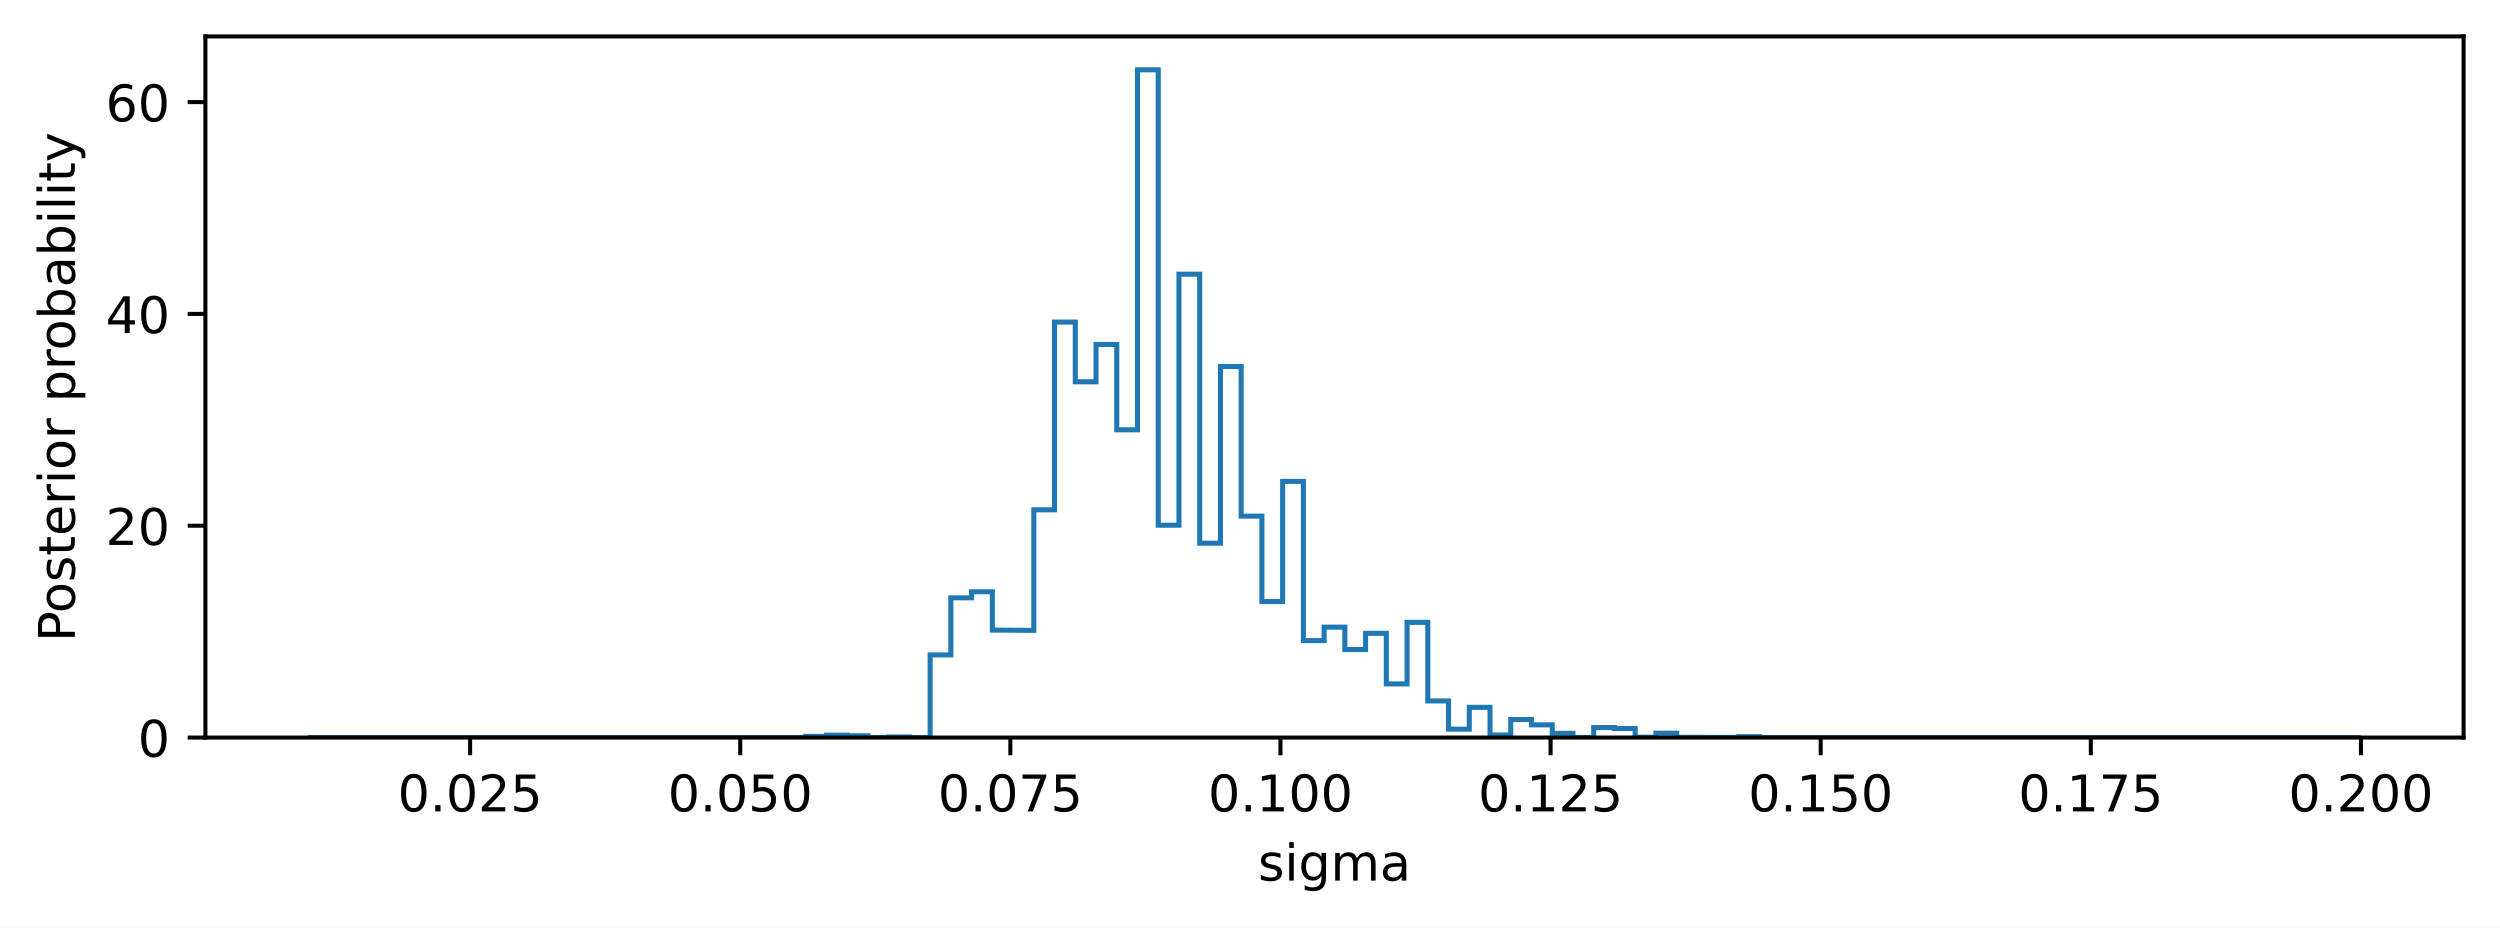
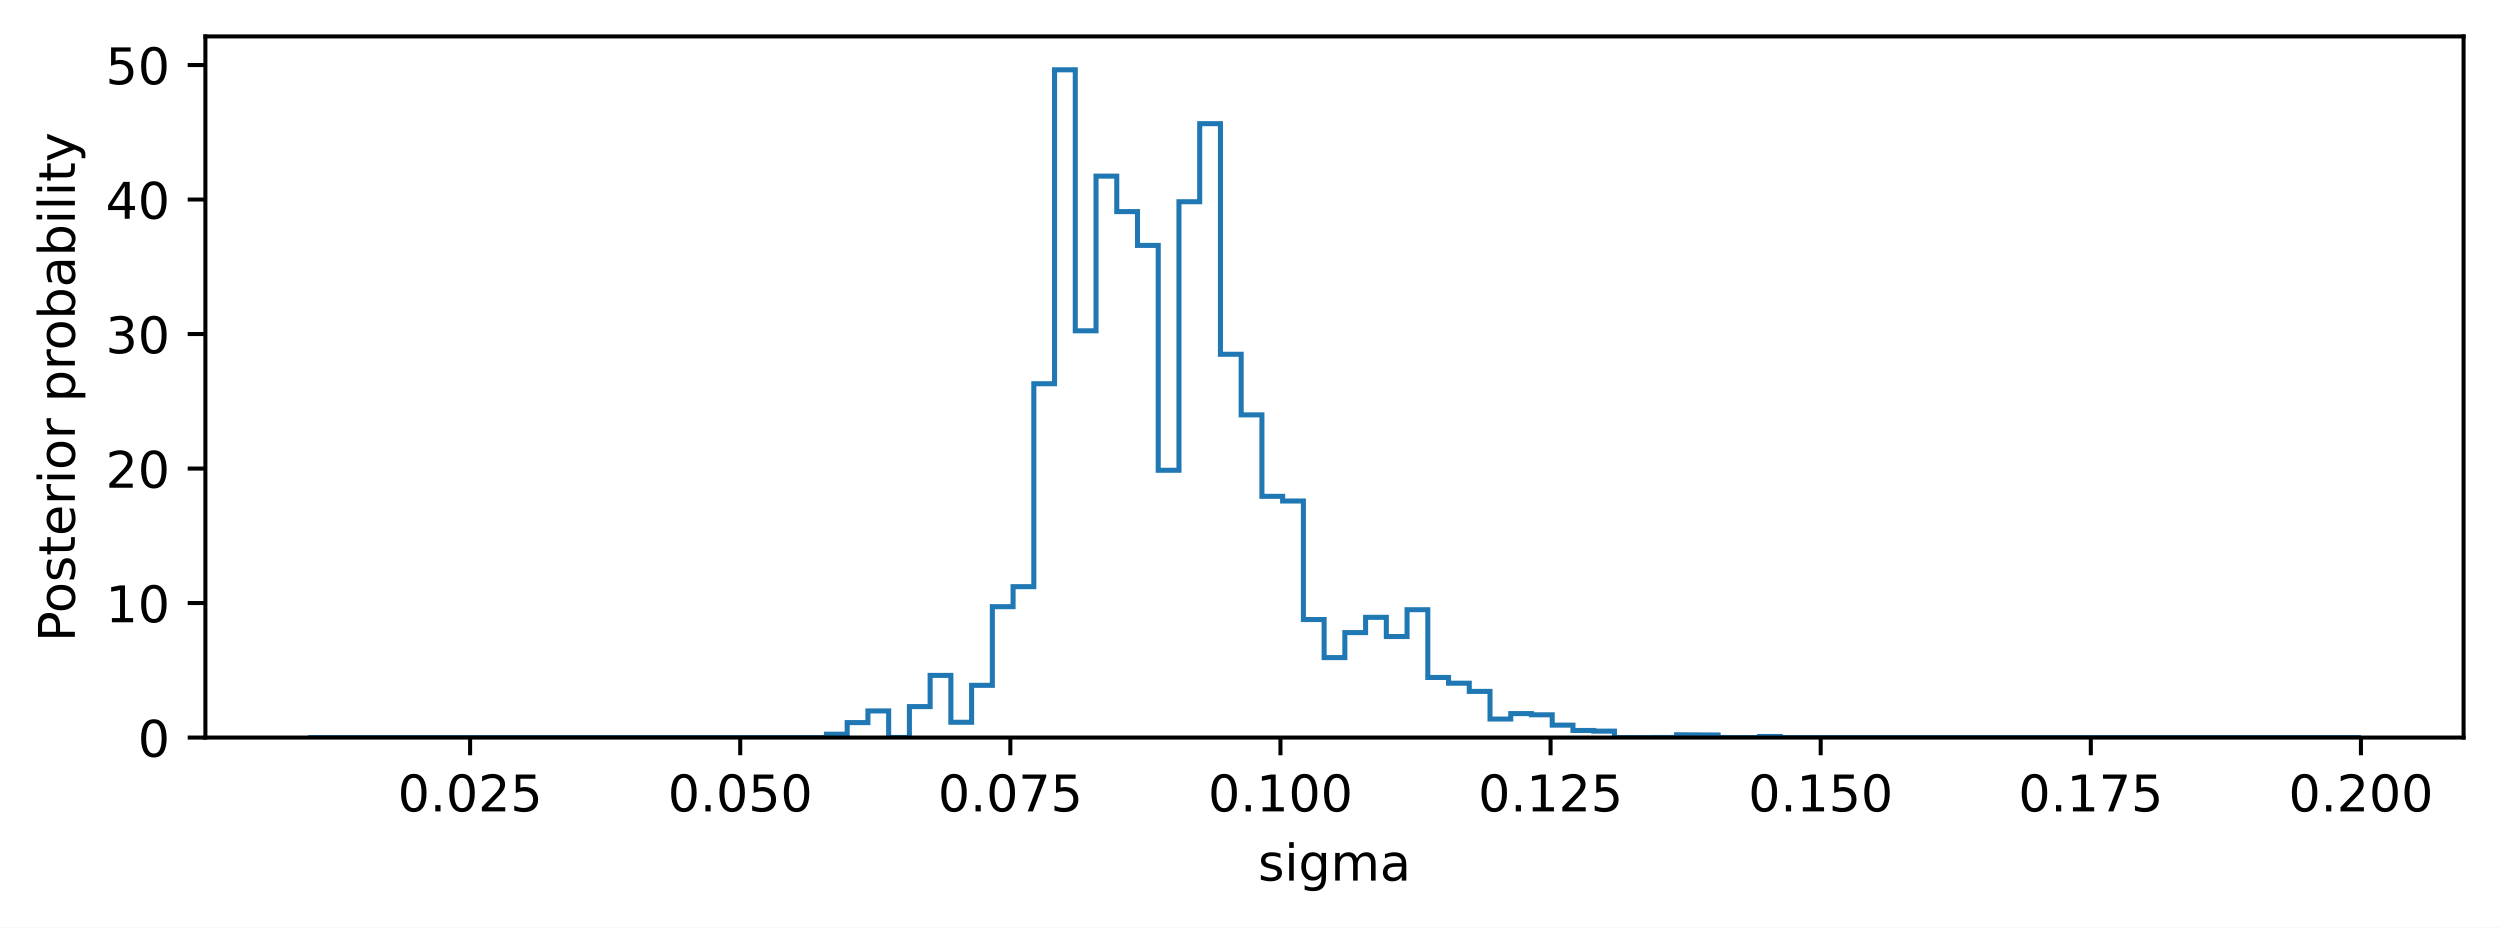
<svg xmlns="http://www.w3.org/2000/svg" xmlns:xlink="http://www.w3.org/1999/xlink" height="183.356pt" version="1.1" viewBox="0 0 494.203 183.356" width="494.203pt">
  <defs>
    <style type="text/css">*{stroke-linecap:butt;stroke-linejoin:round;}</style>
  </defs>
  <g id="figure_1">
    <g id="patch_1">
      <path d="M 0 183.356  L 494.203 183.356  L 494.203 0  L 0 0  z " style="fill:#ffffff;" />
    </g>
    <g id="axes_1">
      <g id="patch_2">
        <path d="M 40.603 145.8  L 487.003 145.8  L 487.003 7.2  L 40.603 7.2  z " style="fill:#ffffff;" />
      </g>
      <g id="matplotlib.axis_1">
        <g id="xtick_1">
          <g id="line2d_1">
            <defs>
-               <path d="M 0 0  L 0 3.5  " id="m5782155ad6" style="stroke:#000000;stroke-width:0.8;" />
+               <path d="M 0 0  L 0 3.5  " id="m88d6251db8" style="stroke:#000000;stroke-width:0.8;" />
            </defs>
            <g>
-               <use style="stroke:#000000;stroke-width:0.8;" x="92.932" xlink:href="#m5782155ad6" y="145.8" />
+               <use style="stroke:#000000;stroke-width:0.8;" x="92.932" xlink:href="#m88d6251db8" y="145.8" />
            </g>
          </g>
          <g id="text_1">
            <g transform="translate(78.61825 160.3984)scale(0.1 -0.1)">
              <defs>
                <path d="M 31.781 66.406  Q 24.172 66.406 20.328 58.906  Q 16.5 51.422 16.5 36.375  Q 16.5 21.391 20.328 13.891  Q 24.172 6.391 31.781 6.391  Q 39.453 6.391 43.281 13.891  Q 47.125 21.391 47.125 36.375  Q 47.125 51.422 43.281 58.906  Q 39.453 66.406 31.781 66.406  z M 31.781 74.219  Q 44.047 74.219 50.516 64.516  Q 56.984 54.828 56.984 36.375  Q 56.984 17.969 50.516 8.266  Q 44.047 -1.422 31.781 -1.422  Q 19.531 -1.422 13.062 8.266  Q 6.594 17.969 6.594 36.375  Q 6.594 54.828 13.062 64.516  Q 19.531 74.219 31.781 74.219  z " id="DejaVuSans-48" />
                <path d="M 10.688 12.406  L 21 12.406  L 21 0  L 10.688 0  z " id="DejaVuSans-46" />
                <path d="M 19.188 8.297  L 53.609 8.297  L 53.609 0  L 7.328 0  L 7.328 8.297  Q 12.938 14.109 22.625 23.891  Q 32.328 33.688 34.812 36.531  Q 39.547 41.844 41.422 45.531  Q 43.312 49.219 43.312 52.781  Q 43.312 58.594 39.234 62.25  Q 35.156 65.922 28.609 65.922  Q 23.969 65.922 18.812 64.312  Q 13.672 62.703 7.812 59.422  L 7.812 69.391  Q 13.766 71.781 18.938 73  Q 24.125 74.219 28.422 74.219  Q 39.75 74.219 46.484 68.547  Q 53.219 62.891 53.219 53.422  Q 53.219 48.922 51.531 44.891  Q 49.859 40.875 45.406 35.406  Q 44.188 33.984 37.641 27.219  Q 31.109 20.453 19.188 8.297  z " id="DejaVuSans-50" />
                <path d="M 10.797 72.906  L 49.516 72.906  L 49.516 64.594  L 19.828 64.594  L 19.828 46.734  Q 21.969 47.469 24.109 47.828  Q 26.266 48.188 28.422 48.188  Q 40.625 48.188 47.75 41.5  Q 54.891 34.812 54.891 23.391  Q 54.891 11.625 47.562 5.094  Q 40.234 -1.422 26.906 -1.422  Q 22.312 -1.422 17.547 -0.641  Q 12.797 0.141 7.719 1.703  L 7.719 11.625  Q 12.109 9.234 16.797 8.062  Q 21.484 6.891 26.703 6.891  Q 35.156 6.891 40.078 11.328  Q 45.016 15.766 45.016 23.391  Q 45.016 31 40.078 35.438  Q 35.156 39.891 26.703 39.891  Q 22.75 39.891 18.812 39.016  Q 14.891 38.141 10.797 36.281  z " id="DejaVuSans-53" />
              </defs>
              <use xlink:href="#DejaVuSans-48" />
              <use x="63.623" xlink:href="#DejaVuSans-46" />
              <use x="95.41" xlink:href="#DejaVuSans-48" />
              <use x="159.033" xlink:href="#DejaVuSans-50" />
              <use x="222.656" xlink:href="#DejaVuSans-53" />
            </g>
          </g>
        </g>
        <g id="xtick_2">
          <g id="line2d_2">
            <g>
-               <use style="stroke:#000000;stroke-width:0.8;" x="146.329" xlink:href="#m5782155ad6" y="145.8" />
+               <use style="stroke:#000000;stroke-width:0.8;" x="146.329" xlink:href="#m88d6251db8" y="145.8" />
            </g>
          </g>
          <g id="text_2">
            <g transform="translate(132.0154 160.3984)scale(0.1 -0.1)">
              <use xlink:href="#DejaVuSans-48" />
              <use x="63.623" xlink:href="#DejaVuSans-46" />
              <use x="95.41" xlink:href="#DejaVuSans-48" />
              <use x="159.033" xlink:href="#DejaVuSans-53" />
              <use x="222.656" xlink:href="#DejaVuSans-48" />
            </g>
          </g>
        </g>
        <g id="xtick_3">
          <g id="line2d_3">
            <g>
-               <use style="stroke:#000000;stroke-width:0.8;" x="199.727" xlink:href="#m5782155ad6" y="145.8" />
+               <use style="stroke:#000000;stroke-width:0.8;" x="199.727" xlink:href="#m88d6251db8" y="145.8" />
            </g>
          </g>
          <g id="text_3">
            <g transform="translate(185.4125 160.3984)scale(0.1 -0.1)">
              <defs>
                <path d="M 8.203 72.906  L 55.078 72.906  L 55.078 68.703  L 28.609 0  L 18.312 0  L 43.219 64.594  L 8.203 64.594  z " id="DejaVuSans-55" />
              </defs>
              <use xlink:href="#DejaVuSans-48" />
              <use x="63.623" xlink:href="#DejaVuSans-46" />
              <use x="95.41" xlink:href="#DejaVuSans-48" />
              <use x="159.033" xlink:href="#DejaVuSans-55" />
              <use x="222.656" xlink:href="#DejaVuSans-53" />
            </g>
          </g>
        </g>
        <g id="xtick_4">
          <g id="line2d_4">
            <g>
-               <use style="stroke:#000000;stroke-width:0.8;" x="253.124" xlink:href="#m5782155ad6" y="145.8" />
+               <use style="stroke:#000000;stroke-width:0.8;" x="253.124" xlink:href="#m88d6251db8" y="145.8" />
            </g>
          </g>
          <g id="text_4">
            <g transform="translate(238.8096 160.3984)scale(0.1 -0.1)">
              <defs>
                <path d="M 12.406 8.297  L 28.516 8.297  L 28.516 63.922  L 10.984 60.406  L 10.984 69.391  L 28.422 72.906  L 38.281 72.906  L 38.281 8.297  L 54.391 8.297  L 54.391 0  L 12.406 0  z " id="DejaVuSans-49" />
              </defs>
              <use xlink:href="#DejaVuSans-48" />
              <use x="63.623" xlink:href="#DejaVuSans-46" />
              <use x="95.41" xlink:href="#DejaVuSans-49" />
              <use x="159.033" xlink:href="#DejaVuSans-48" />
              <use x="222.656" xlink:href="#DejaVuSans-48" />
            </g>
          </g>
        </g>
        <g id="xtick_5">
          <g id="line2d_5">
            <g>
-               <use style="stroke:#000000;stroke-width:0.8;" x="306.521" xlink:href="#m5782155ad6" y="145.8" />
+               <use style="stroke:#000000;stroke-width:0.8;" x="306.521" xlink:href="#m88d6251db8" y="145.8" />
            </g>
          </g>
          <g id="text_5">
            <g transform="translate(292.2068 160.3984)scale(0.1 -0.1)">
              <use xlink:href="#DejaVuSans-48" />
              <use x="63.623" xlink:href="#DejaVuSans-46" />
              <use x="95.41" xlink:href="#DejaVuSans-49" />
              <use x="159.033" xlink:href="#DejaVuSans-50" />
              <use x="222.656" xlink:href="#DejaVuSans-53" />
            </g>
          </g>
        </g>
        <g id="xtick_6">
          <g id="line2d_6">
            <g>
-               <use style="stroke:#000000;stroke-width:0.8;" x="359.918" xlink:href="#m5782155ad6" y="145.8" />
+               <use style="stroke:#000000;stroke-width:0.8;" x="359.918" xlink:href="#m88d6251db8" y="145.8" />
            </g>
          </g>
          <g id="text_6">
            <g transform="translate(345.6039 160.3984)scale(0.1 -0.1)">
              <use xlink:href="#DejaVuSans-48" />
              <use x="63.623" xlink:href="#DejaVuSans-46" />
              <use x="95.41" xlink:href="#DejaVuSans-49" />
              <use x="159.033" xlink:href="#DejaVuSans-53" />
              <use x="222.656" xlink:href="#DejaVuSans-48" />
            </g>
          </g>
        </g>
        <g id="xtick_7">
          <g id="line2d_7">
            <g>
-               <use style="stroke:#000000;stroke-width:0.8;" x="413.315" xlink:href="#m5782155ad6" y="145.8" />
+               <use style="stroke:#000000;stroke-width:0.8;" x="413.315" xlink:href="#m88d6251db8" y="145.8" />
            </g>
          </g>
          <g id="text_7">
            <g transform="translate(399.001 160.3984)scale(0.1 -0.1)">
              <use xlink:href="#DejaVuSans-48" />
              <use x="63.623" xlink:href="#DejaVuSans-46" />
              <use x="95.41" xlink:href="#DejaVuSans-49" />
              <use x="159.033" xlink:href="#DejaVuSans-55" />
              <use x="222.656" xlink:href="#DejaVuSans-53" />
            </g>
          </g>
        </g>
        <g id="xtick_8">
          <g id="line2d_8">
            <g>
-               <use style="stroke:#000000;stroke-width:0.8;" x="466.712" xlink:href="#m5782155ad6" y="145.8" />
+               <use style="stroke:#000000;stroke-width:0.8;" x="466.712" xlink:href="#m88d6251db8" y="145.8" />
            </g>
          </g>
          <g id="text_8">
            <g transform="translate(452.3982 160.3984)scale(0.1 -0.1)">
              <use xlink:href="#DejaVuSans-48" />
              <use x="63.623" xlink:href="#DejaVuSans-46" />
              <use x="95.41" xlink:href="#DejaVuSans-50" />
              <use x="159.033" xlink:href="#DejaVuSans-48" />
              <use x="222.656" xlink:href="#DejaVuSans-48" />
            </g>
          </g>
        </g>
        <g id="text_9">
          <g transform="translate(248.7008 174.0766)scale(0.1 -0.1)">
            <defs>
              <path d="M 44.281 53.078  L 44.281 44.578  Q 40.484 46.531 36.375 47.5  Q 32.281 48.484 27.875 48.484  Q 21.188 48.484 17.844 46.438  Q 14.5 44.391 14.5 40.281  Q 14.5 37.156 16.891 35.375  Q 19.281 33.594 26.516 31.984  L 29.594 31.297  Q 39.156 29.25 43.188 25.516  Q 47.219 21.781 47.219 15.094  Q 47.219 7.469 41.188 3.016  Q 35.156 -1.422 24.609 -1.422  Q 20.219 -1.422 15.453 -0.562  Q 10.688 0.297 5.422 2  L 5.422 11.281  Q 10.406 8.688 15.234 7.391  Q 20.062 6.109 24.812 6.109  Q 31.156 6.109 34.562 8.281  Q 37.984 10.453 37.984 14.406  Q 37.984 18.062 35.516 20.016  Q 33.062 21.969 24.703 23.781  L 21.578 24.516  Q 13.234 26.266 9.516 29.906  Q 5.812 33.547 5.812 39.891  Q 5.812 47.609 11.281 51.797  Q 16.75 56 26.812 56  Q 31.781 56 36.172 55.266  Q 40.578 54.547 44.281 53.078  z " id="DejaVuSans-115" />
              <path d="M 9.422 54.688  L 18.406 54.688  L 18.406 0  L 9.422 0  z M 9.422 75.984  L 18.406 75.984  L 18.406 64.594  L 9.422 64.594  z " id="DejaVuSans-105" />
              <path d="M 45.406 27.984  Q 45.406 37.75 41.375 43.109  Q 37.359 48.484 30.078 48.484  Q 22.859 48.484 18.828 43.109  Q 14.797 37.75 14.797 27.984  Q 14.797 18.266 18.828 12.891  Q 22.859 7.516 30.078 7.516  Q 37.359 7.516 41.375 12.891  Q 45.406 18.266 45.406 27.984  z M 54.391 6.781  Q 54.391 -7.172 48.188 -13.984  Q 42 -20.797 29.203 -20.797  Q 24.469 -20.797 20.266 -20.094  Q 16.062 -19.391 12.109 -17.922  L 12.109 -9.188  Q 16.062 -11.328 19.922 -12.344  Q 23.781 -13.375 27.781 -13.375  Q 36.625 -13.375 41.016 -8.766  Q 45.406 -4.156 45.406 5.172  L 45.406 9.625  Q 42.625 4.781 38.281 2.391  Q 33.938 0 27.875 0  Q 17.828 0 11.672 7.656  Q 5.516 15.328 5.516 27.984  Q 5.516 40.672 11.672 48.328  Q 17.828 56 27.875 56  Q 33.938 56 38.281 53.609  Q 42.625 51.219 45.406 46.391  L 45.406 54.688  L 54.391 54.688  z " id="DejaVuSans-103" />
              <path d="M 52 44.188  Q 55.375 50.25 60.062 53.125  Q 64.75 56 71.094 56  Q 79.641 56 84.281 50.016  Q 88.922 44.047 88.922 33.016  L 88.922 0  L 79.891 0  L 79.891 32.719  Q 79.891 40.578 77.094 44.375  Q 74.312 48.188 68.609 48.188  Q 61.625 48.188 57.562 43.547  Q 53.516 38.922 53.516 30.906  L 53.516 0  L 44.484 0  L 44.484 32.719  Q 44.484 40.625 41.703 44.406  Q 38.922 48.188 33.109 48.188  Q 26.219 48.188 22.156 43.531  Q 18.109 38.875 18.109 30.906  L 18.109 0  L 9.078 0  L 9.078 54.688  L 18.109 54.688  L 18.109 46.188  Q 21.188 51.219 25.484 53.609  Q 29.781 56 35.688 56  Q 41.656 56 45.828 52.969  Q 50 49.953 52 44.188  z " id="DejaVuSans-109" />
              <path d="M 34.281 27.484  Q 23.391 27.484 19.188 25  Q 14.984 22.516 14.984 16.5  Q 14.984 11.719 18.141 8.906  Q 21.297 6.109 26.703 6.109  Q 34.188 6.109 38.703 11.406  Q 43.219 16.703 43.219 25.484  L 43.219 27.484  z M 52.203 31.203  L 52.203 0  L 43.219 0  L 43.219 8.297  Q 40.141 3.328 35.547 0.953  Q 30.953 -1.422 24.312 -1.422  Q 15.922 -1.422 10.953 3.297  Q 6 8.016 6 15.922  Q 6 25.141 12.172 29.828  Q 18.359 34.516 30.609 34.516  L 43.219 34.516  L 43.219 35.406  Q 43.219 41.609 39.141 45  Q 35.062 48.391 27.688 48.391  Q 23 48.391 18.547 47.266  Q 14.109 46.141 10.016 43.891  L 10.016 52.203  Q 14.938 54.109 19.578 55.047  Q 24.219 56 28.609 56  Q 40.484 56 46.344 49.844  Q 52.203 43.703 52.203 31.203  z " id="DejaVuSans-97" />
            </defs>
            <use xlink:href="#DejaVuSans-115" />
            <use x="52.1" xlink:href="#DejaVuSans-105" />
            <use x="79.883" xlink:href="#DejaVuSans-103" />
            <use x="143.359" xlink:href="#DejaVuSans-109" />
            <use x="240.771" xlink:href="#DejaVuSans-97" />
          </g>
        </g>
      </g>
      <g id="matplotlib.axis_2">
        <g id="ytick_1">
          <g id="line2d_9">
            <defs>
-               <path d="M 0 0  L -3.5 0  " id="m6cac7b36cf" style="stroke:#000000;stroke-width:0.8;" />
+               <path d="M 0 0  L -3.5 0  " id="mdb89d1e49c" style="stroke:#000000;stroke-width:0.8;" />
            </defs>
            <g>
-               <use style="stroke:#000000;stroke-width:0.8;" x="40.603" xlink:href="#m6cac7b36cf" y="145.8" />
+               <use style="stroke:#000000;stroke-width:0.8;" x="40.603" xlink:href="#mdb89d1e49c" y="145.8" />
            </g>
          </g>
          <g id="text_10">
            <g transform="translate(27.24063 149.5992)scale(0.1 -0.1)">
              <use xlink:href="#DejaVuSans-48" />
            </g>
          </g>
        </g>
        <g id="ytick_2">
          <g id="line2d_10">
            <g>
-               <use style="stroke:#000000;stroke-width:0.8;" x="40.603" xlink:href="#m6cac7b36cf" y="103.928" />
+               <use style="stroke:#000000;stroke-width:0.8;" x="40.603" xlink:href="#mdb89d1e49c" y="119.211" />
            </g>
          </g>
          <g id="text_11">
-             <g transform="translate(20.87813 107.7275)scale(0.1 -0.1)">
-               <use xlink:href="#DejaVuSans-50" />
+             <g transform="translate(20.87813 123.0107)scale(0.1 -0.1)">
+               <use xlink:href="#DejaVuSans-49" />
              <use x="63.623" xlink:href="#DejaVuSans-48" />
            </g>
          </g>
        </g>
        <g id="ytick_3">
          <g id="line2d_11">
            <g>
-               <use style="stroke:#000000;stroke-width:0.8;" x="40.603" xlink:href="#m6cac7b36cf" y="62.056" />
+               <use style="stroke:#000000;stroke-width:0.8;" x="40.603" xlink:href="#mdb89d1e49c" y="92.623" />
            </g>
          </g>
          <g id="text_12">
-             <g transform="translate(20.87813 65.85569)scale(0.1 -0.1)">
-               <defs>
-                 <path d="M 37.797 64.312  L 12.891 25.391  L 37.797 25.391  z M 35.203 72.906  L 47.609 72.906  L 47.609 25.391  L 58.016 25.391  L 58.016 17.188  L 47.609 17.188  L 47.609 0  L 37.797 0  L 37.797 17.188  L 4.891 17.188  L 4.891 26.703  z " id="DejaVuSans-52" />
-               </defs>
-               <use xlink:href="#DejaVuSans-52" />
+             <g transform="translate(20.87813 96.4222)scale(0.1 -0.1)">
+               <use xlink:href="#DejaVuSans-50" />
              <use x="63.623" xlink:href="#DejaVuSans-48" />
            </g>
          </g>
        </g>
        <g id="ytick_4">
          <g id="line2d_12">
            <g>
-               <use style="stroke:#000000;stroke-width:0.8;" x="40.603" xlink:href="#m6cac7b36cf" y="20.185" />
+               <use style="stroke:#000000;stroke-width:0.8;" x="40.603" xlink:href="#mdb89d1e49c" y="66.034" />
            </g>
          </g>
          <g id="text_13">
-             <g transform="translate(20.87813 23.98393)scale(0.1 -0.1)">
-               <defs>
-                 <path d="M 33.016 40.375  Q 26.375 40.375 22.484 35.828  Q 18.609 31.297 18.609 23.391  Q 18.609 15.531 22.484 10.953  Q 26.375 6.391 33.016 6.391  Q 39.656 6.391 43.531 10.953  Q 47.406 15.531 47.406 23.391  Q 47.406 31.297 43.531 35.828  Q 39.656 40.375 33.016 40.375  z M 52.594 71.297  L 52.594 62.312  Q 48.875 64.062 45.094 64.984  Q 41.312 65.922 37.594 65.922  Q 27.828 65.922 22.672 59.328  Q 17.531 52.734 16.797 39.406  Q 19.672 43.656 24.016 45.922  Q 28.375 48.188 33.594 48.188  Q 44.578 48.188 50.953 41.516  Q 57.328 34.859 57.328 23.391  Q 57.328 12.156 50.688 5.359  Q 44.047 -1.422 33.016 -1.422  Q 20.359 -1.422 13.672 8.266  Q 6.984 17.969 6.984 36.375  Q 6.984 53.656 15.188 63.938  Q 23.391 74.219 37.203 74.219  Q 40.922 74.219 44.703 73.484  Q 48.484 72.75 52.594 71.297  z " id="DejaVuSans-54" />
-               </defs>
-               <use xlink:href="#DejaVuSans-54" />
-               <use x="63.623" xlink:href="#DejaVuSans-48" />
-             </g>
-           </g>
-         </g>
-         <g id="text_14">
+             <g transform="translate(20.87813 69.83369)scale(0.1 -0.1)">
+               <defs>
+                 <path d="M 40.578 39.312  Q 47.656 37.797 51.625 33  Q 55.609 28.219 55.609 21.188  Q 55.609 10.406 48.188 4.484  Q 40.766 -1.422 27.094 -1.422  Q 22.516 -1.422 17.656 -0.516  Q 12.797 0.391 7.625 2.203  L 7.625 11.719  Q 11.719 9.328 16.594 8.109  Q 21.484 6.891 26.812 6.891  Q 36.078 6.891 40.938 10.547  Q 45.797 14.203 45.797 21.188  Q 45.797 27.641 41.281 31.266  Q 36.766 34.906 28.719 34.906  L 20.219 34.906  L 20.219 43.016  L 29.109 43.016  Q 36.375 43.016 40.234 45.922  Q 44.094 48.828 44.094 54.297  Q 44.094 59.906 40.109 62.906  Q 36.141 65.922 28.719 65.922  Q 24.656 65.922 20.016 65.031  Q 15.375 64.156 9.812 62.312  L 9.812 71.094  Q 15.438 72.656 20.344 73.438  Q 25.25 74.219 29.594 74.219  Q 40.828 74.219 47.359 69.109  Q 53.906 64.016 53.906 55.328  Q 53.906 49.266 50.438 45.094  Q 46.969 40.922 40.578 39.312  z " id="DejaVuSans-51" />
+               </defs>
+               <use xlink:href="#DejaVuSans-51" />
+               <use x="63.623" xlink:href="#DejaVuSans-48" />
+             </g>
+           </g>
+         </g>
+         <g id="ytick_5">
+           <g id="line2d_13">
+             <g>
+               <use style="stroke:#000000;stroke-width:0.8;" x="40.603" xlink:href="#mdb89d1e49c" y="39.446" />
+             </g>
+           </g>
+           <g id="text_14">
+             <g transform="translate(20.87813 43.24518)scale(0.1 -0.1)">
+               <defs>
+                 <path d="M 37.797 64.312  L 12.891 25.391  L 37.797 25.391  z M 35.203 72.906  L 47.609 72.906  L 47.609 25.391  L 58.016 25.391  L 58.016 17.188  L 47.609 17.188  L 47.609 0  L 37.797 0  L 37.797 17.188  L 4.891 17.188  L 4.891 26.703  z " id="DejaVuSans-52" />
+               </defs>
+               <use xlink:href="#DejaVuSans-52" />
+               <use x="63.623" xlink:href="#DejaVuSans-48" />
+             </g>
+           </g>
+         </g>
+         <g id="ytick_6">
+           <g id="line2d_14">
+             <g>
+               <use style="stroke:#000000;stroke-width:0.8;" x="40.603" xlink:href="#mdb89d1e49c" y="12.857" />
+             </g>
+           </g>
+           <g id="text_15">
+             <g transform="translate(20.87813 16.65667)scale(0.1 -0.1)">
+               <use xlink:href="#DejaVuSans-53" />
+               <use x="63.623" xlink:href="#DejaVuSans-48" />
+             </g>
+           </g>
+         </g>
+         <g id="text_16">
          <g transform="translate(14.79844 126.8586)rotate(-90)scale(0.1 -0.1)">
            <defs>
              <path d="M 19.672 64.797  L 19.672 37.406  L 32.078 37.406  Q 38.969 37.406 42.719 40.969  Q 46.484 44.531 46.484 51.125  Q 46.484 57.672 42.719 61.234  Q 38.969 64.797 32.078 64.797  z M 9.812 72.906  L 32.078 72.906  Q 44.344 72.906 50.609 67.359  Q 56.891 61.812 56.891 51.125  Q 56.891 40.328 50.609 34.812  Q 44.344 29.297 32.078 29.297  L 19.672 29.297  L 19.672 0  L 9.812 0  z " id="DejaVuSans-80" />
              <path d="M 30.609 48.391  Q 23.391 48.391 19.188 42.75  Q 14.984 37.109 14.984 27.297  Q 14.984 17.484 19.156 11.844  Q 23.344 6.203 30.609 6.203  Q 37.797 6.203 41.984 11.859  Q 46.188 17.531 46.188 27.297  Q 46.188 37.016 41.984 42.703  Q 37.797 48.391 30.609 48.391  z M 30.609 56  Q 42.328 56 49.016 48.375  Q 55.719 40.766 55.719 27.297  Q 55.719 13.875 49.016 6.219  Q 42.328 -1.422 30.609 -1.422  Q 18.844 -1.422 12.172 6.219  Q 5.516 13.875 5.516 27.297  Q 5.516 40.766 12.172 48.375  Q 18.844 56 30.609 56  z " id="DejaVuSans-111" />
              <path d="M 18.312 70.219  L 18.312 54.688  L 36.812 54.688  L 36.812 47.703  L 18.312 47.703  L 18.312 18.016  Q 18.312 11.328 20.141 9.422  Q 21.969 7.516 27.594 7.516  L 36.812 7.516  L 36.812 0  L 27.594 0  Q 17.188 0 13.234 3.875  Q 9.281 7.766 9.281 18.016  L 9.281 47.703  L 2.688 47.703  L 2.688 54.688  L 9.281 54.688  L 9.281 70.219  z " id="DejaVuSans-116" />
              <path d="M 56.203 29.594  L 56.203 25.203  L 14.891 25.203  Q 15.484 15.922 20.484 11.062  Q 25.484 6.203 34.422 6.203  Q 39.594 6.203 44.453 7.469  Q 49.312 8.734 54.109 11.281  L 54.109 2.781  Q 49.266 0.734 44.188 -0.344  Q 39.109 -1.422 33.891 -1.422  Q 20.797 -1.422 13.156 6.188  Q 5.516 13.812 5.516 26.812  Q 5.516 40.234 12.766 48.109  Q 20.016 56 32.328 56  Q 43.359 56 49.781 48.891  Q 56.203 41.797 56.203 29.594  z M 47.219 32.234  Q 47.125 39.594 43.094 43.984  Q 39.062 48.391 32.422 48.391  Q 24.906 48.391 20.391 44.141  Q 15.875 39.891 15.188 32.172  z " id="DejaVuSans-101" />
              <path d="M 41.109 46.297  Q 39.594 47.172 37.812 47.578  Q 36.031 48 33.891 48  Q 26.266 48 22.188 43.047  Q 18.109 38.094 18.109 28.812  L 18.109 0  L 9.078 0  L 9.078 54.688  L 18.109 54.688  L 18.109 46.188  Q 20.953 51.172 25.484 53.578  Q 30.031 56 36.531 56  Q 37.453 56 38.578 55.875  Q 39.703 55.766 41.062 55.516  z " id="DejaVuSans-114" />
              <path id="DejaVuSans-32" />
              <path d="M 18.109 8.203  L 18.109 -20.797  L 9.078 -20.797  L 9.078 54.688  L 18.109 54.688  L 18.109 46.391  Q 20.953 51.266 25.266 53.625  Q 29.594 56 35.594 56  Q 45.562 56 51.781 48.094  Q 58.016 40.188 58.016 27.297  Q 58.016 14.406 51.781 6.484  Q 45.562 -1.422 35.594 -1.422  Q 29.594 -1.422 25.266 0.953  Q 20.953 3.328 18.109 8.203  z M 48.688 27.297  Q 48.688 37.203 44.609 42.844  Q 40.531 48.484 33.406 48.484  Q 26.266 48.484 22.188 42.844  Q 18.109 37.203 18.109 27.297  Q 18.109 17.391 22.188 11.75  Q 26.266 6.109 33.406 6.109  Q 40.531 6.109 44.609 11.75  Q 48.688 17.391 48.688 27.297  z " id="DejaVuSans-112" />
              <path d="M 48.688 27.297  Q 48.688 37.203 44.609 42.844  Q 40.531 48.484 33.406 48.484  Q 26.266 48.484 22.188 42.844  Q 18.109 37.203 18.109 27.297  Q 18.109 17.391 22.188 11.75  Q 26.266 6.109 33.406 6.109  Q 40.531 6.109 44.609 11.75  Q 48.688 17.391 48.688 27.297  z M 18.109 46.391  Q 20.953 51.266 25.266 53.625  Q 29.594 56 35.594 56  Q 45.562 56 51.781 48.094  Q 58.016 40.188 58.016 27.297  Q 58.016 14.406 51.781 6.484  Q 45.562 -1.422 35.594 -1.422  Q 29.594 -1.422 25.266 0.953  Q 20.953 3.328 18.109 8.203  L 18.109 0  L 9.078 0  L 9.078 75.984  L 18.109 75.984  z " id="DejaVuSans-98" />
              <path d="M 9.422 75.984  L 18.406 75.984  L 18.406 0  L 9.422 0  z " id="DejaVuSans-108" />
              <path d="M 32.172 -5.078  Q 28.375 -14.844 24.75 -17.812  Q 21.141 -20.797 15.094 -20.797  L 7.906 -20.797  L 7.906 -13.281  L 13.188 -13.281  Q 16.891 -13.281 18.938 -11.516  Q 21 -9.766 23.484 -3.219  L 25.094 0.875  L 2.984 54.688  L 12.5 54.688  L 29.594 11.922  L 46.688 54.688  L 56.203 54.688  z " id="DejaVuSans-121" />
            </defs>
            <use xlink:href="#DejaVuSans-80" />
            <use x="56.678" xlink:href="#DejaVuSans-111" />
            <use x="117.859" xlink:href="#DejaVuSans-115" />
            <use x="169.959" xlink:href="#DejaVuSans-116" />
            <use x="209.168" xlink:href="#DejaVuSans-101" />
            <use x="270.691" xlink:href="#DejaVuSans-114" />
            <use x="311.805" xlink:href="#DejaVuSans-105" />
            <use x="339.588" xlink:href="#DejaVuSans-111" />
            <use x="400.77" xlink:href="#DejaVuSans-114" />
            <use x="441.883" xlink:href="#DejaVuSans-32" />
            <use x="473.67" xlink:href="#DejaVuSans-112" />
            <use x="537.146" xlink:href="#DejaVuSans-114" />
            <use x="576.01" xlink:href="#DejaVuSans-111" />
            <use x="637.191" xlink:href="#DejaVuSans-98" />
            <use x="700.668" xlink:href="#DejaVuSans-97" />
            <use x="761.947" xlink:href="#DejaVuSans-98" />
            <use x="825.424" xlink:href="#DejaVuSans-105" />
            <use x="853.207" xlink:href="#DejaVuSans-108" />
            <use x="880.99" xlink:href="#DejaVuSans-105" />
            <use x="908.773" xlink:href="#DejaVuSans-116" />
            <use x="947.982" xlink:href="#DejaVuSans-121" />
          </g>
        </g>
      </g>
      <g id="patch_3">
-         <path clip-path="url(#p2d75315c90)" d="M 60.894 145.8  L 159.274 145.8  L 159.274 145.56  L 163.373 145.56  L 163.373 145.323  L 167.473 145.323  L 167.473 145.439  L 171.572 145.439  L 171.572 145.799  L 175.671 145.799  L 175.671 145.672  L 179.77 145.672  L 179.77 145.8  L 183.869 145.8  L 183.869 129.465  L 187.968 129.465  L 187.968 118.18  L 192.068 118.18  L 192.068 116.981  L 196.167 116.981  L 196.167 124.552  L 204.365 124.613  L 204.365 100.776  L 208.464 100.776  L 208.464 63.668  L 212.563 63.668  L 212.563 75.472  L 216.663 75.472  L 216.663 68.093  L 220.762 68.093  L 220.762 84.959  L 224.861 84.959  L 224.861 13.8  L 228.96 13.8  L 228.96 103.826  L 233.059 103.826  L 233.059 54.204  L 237.158 54.204  L 237.158 107.382  L 241.258 107.382  L 241.258 72.461  L 245.357 72.461  L 245.357 102.033  L 249.456 102.033  L 249.456 118.916  L 253.555 118.916  L 253.555 95.167  L 257.654 95.167  L 257.654 126.63  L 261.754 126.63  L 261.754 123.969  L 265.853 123.969  L 265.853 128.397  L 269.952 128.397  L 269.952 125.204  L 274.051 125.204  L 274.051 135.2  L 278.15 135.2  L 278.15 123.023  L 282.249 123.023  L 282.249 138.563  L 286.349 138.563  L 286.349 144.143  L 290.448 144.143  L 290.448 139.822  L 294.547 139.822  L 294.547 145.301  L 298.646 145.301  L 298.646 142.237  L 302.745 142.237  L 302.745 143.288  L 306.844 143.288  L 306.844 144.965  L 310.944 144.965  L 310.944 145.789  L 315.043 145.789  L 315.043 143.822  L 319.142 143.822  L 319.142 144.021  L 323.241 144.021  L 323.241 145.728  L 327.34 145.728  L 327.34 144.945  L 331.439 144.945  L 331.439 145.752  L 343.737 145.777  L 343.737 145.623  L 347.836 145.623  L 347.836 145.791  L 466.712 145.8  L 466.712 145.8  " style="fill:none;stroke:#1f77b4;stroke-linejoin:miter;" />
+         <path clip-path="url(#p84c4448b59)" d="M 60.894 145.8  L 163.373 145.8  L 163.373 145.142  L 167.473 145.142  L 167.473 142.848  L 171.572 142.848  L 171.572 140.54  L 175.671 140.54  L 175.671 145.78  L 179.77 145.78  L 179.77 139.68  L 183.869 139.68  L 183.869 133.509  L 187.968 133.509  L 187.968 142.78  L 192.068 142.78  L 192.068 135.478  L 196.167 135.478  L 196.167 119.93  L 200.266 119.93  L 200.266 115.973  L 204.365 115.973  L 204.365 75.853  L 208.464 75.853  L 208.464 13.8  L 212.563 13.8  L 212.563 65.397  L 216.663 65.397  L 216.663 34.815  L 220.762 34.815  L 220.762 41.835  L 224.861 41.835  L 224.861 48.509  L 228.96 48.509  L 228.96 92.967  L 233.059 92.967  L 233.059 39.874  L 237.158 39.874  L 237.158 24.448  L 241.258 24.448  L 241.258 70.034  L 245.357 70.034  L 245.357 82.013  L 249.456 82.013  L 249.456 98.121  L 253.555 98.121  L 253.555 99.042  L 257.654 99.042  L 257.654 122.464  L 261.754 122.464  L 261.754 129.99  L 265.853 129.99  L 265.853 125.05  L 269.952 125.05  L 269.952 122.037  L 274.051 122.037  L 274.051 125.827  L 278.15 125.827  L 278.15 120.526  L 282.249 120.526  L 282.249 133.925  L 286.349 133.925  L 286.349 135.06  L 290.448 135.06  L 290.448 136.671  L 294.547 136.671  L 294.547 142.139  L 298.646 142.139  L 298.646 141.067  L 302.745 141.067  L 302.745 141.301  L 306.844 141.301  L 306.844 143.347  L 310.944 143.347  L 310.944 144.4  L 315.043 144.4  L 315.043 144.536  L 319.142 144.536  L 319.142 145.8  L 331.439 145.783  L 331.439 145.248  L 339.638 145.294  L 339.638 145.788  L 347.836 145.794  L 347.836 145.584  L 351.935 145.584  L 351.935 145.795  L 466.712 145.8  L 466.712 145.8  " style="fill:none;stroke:#1f77b4;stroke-linejoin:miter;" />
      </g>
      <g id="patch_4">
        <path d="M 40.603 145.8  L 40.603 7.2  " style="fill:none;stroke:#000000;stroke-linecap:square;stroke-linejoin:miter;stroke-width:0.8;" />
      </g>
      <g id="patch_5">
        <path d="M 487.003 145.8  L 487.003 7.2  " style="fill:none;stroke:#000000;stroke-linecap:square;stroke-linejoin:miter;stroke-width:0.8;" />
      </g>
      <g id="patch_6">
        <path d="M 40.603 145.8  L 487.003 145.8  " style="fill:none;stroke:#000000;stroke-linecap:square;stroke-linejoin:miter;stroke-width:0.8;" />
      </g>
      <g id="patch_7">
        <path d="M 40.603 7.2  L 487.003 7.2  " style="fill:none;stroke:#000000;stroke-linecap:square;stroke-linejoin:miter;stroke-width:0.8;" />
      </g>
    </g>
  </g>
  <defs>
-     <clipPath id="p2d75315c90">
+     <clipPath id="p84c4448b59">
      <rect height="138.6" width="446.4" x="40.603" y="7.2" />
    </clipPath>
  </defs>
</svg>
